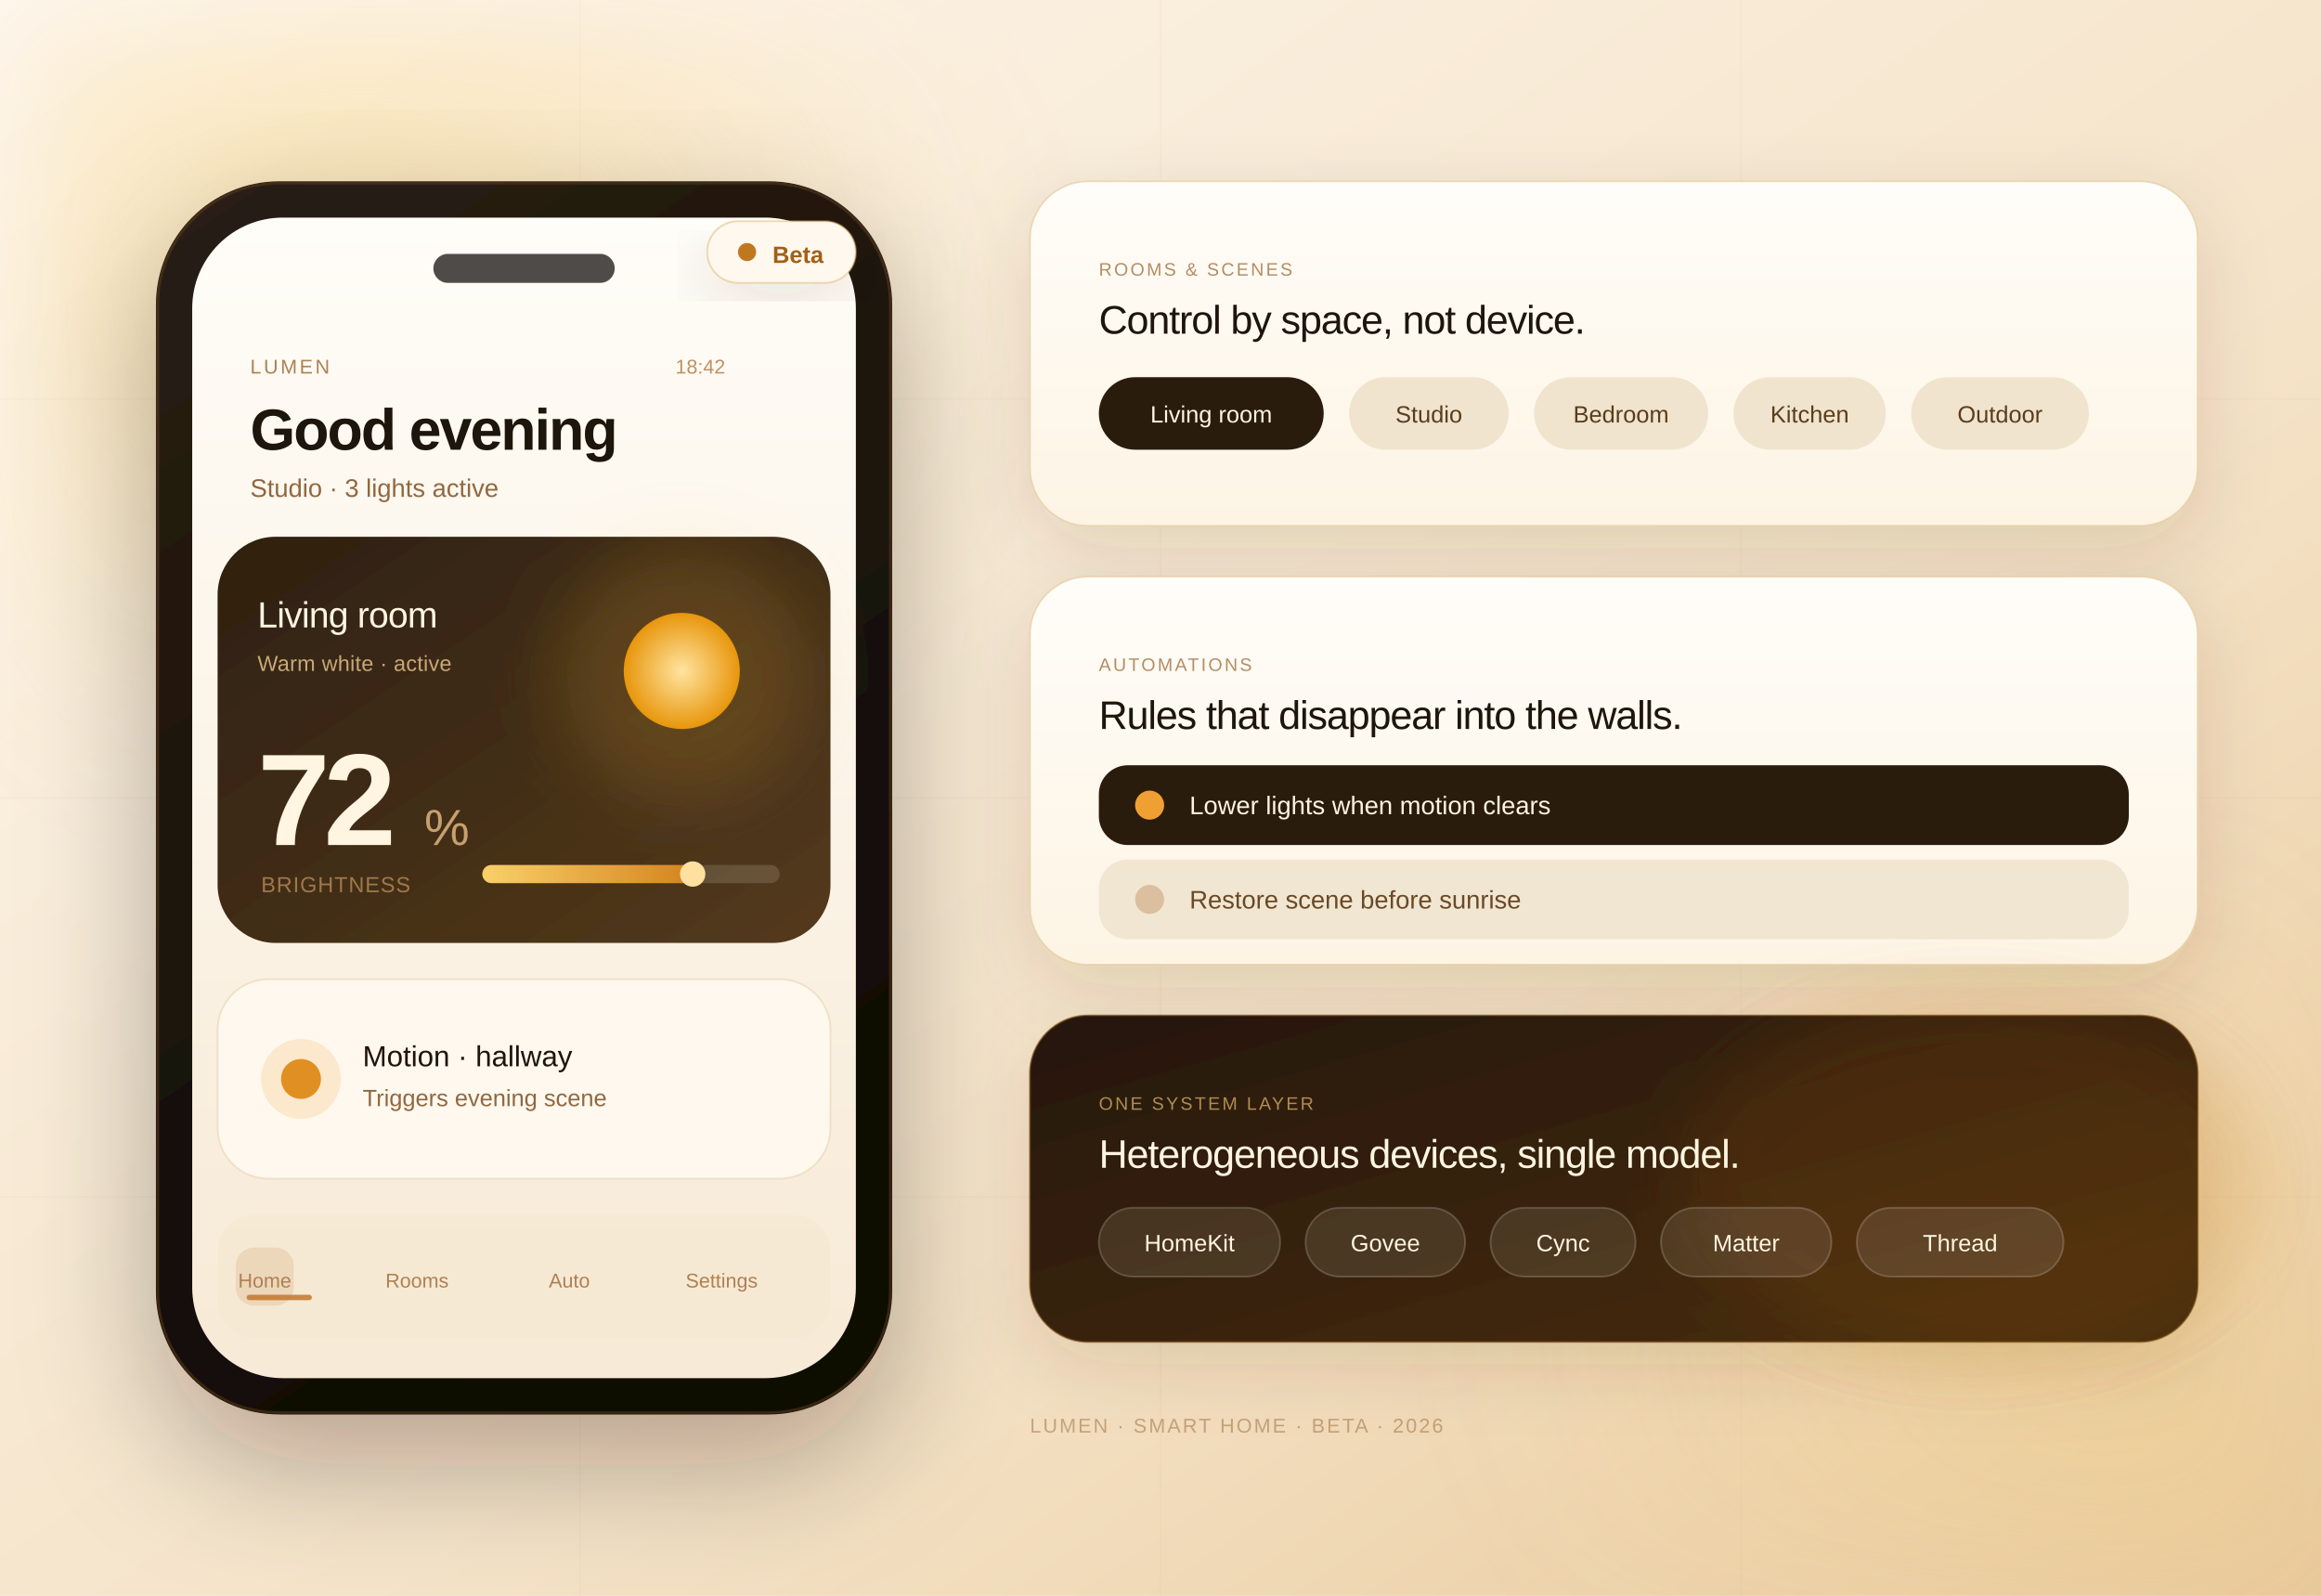
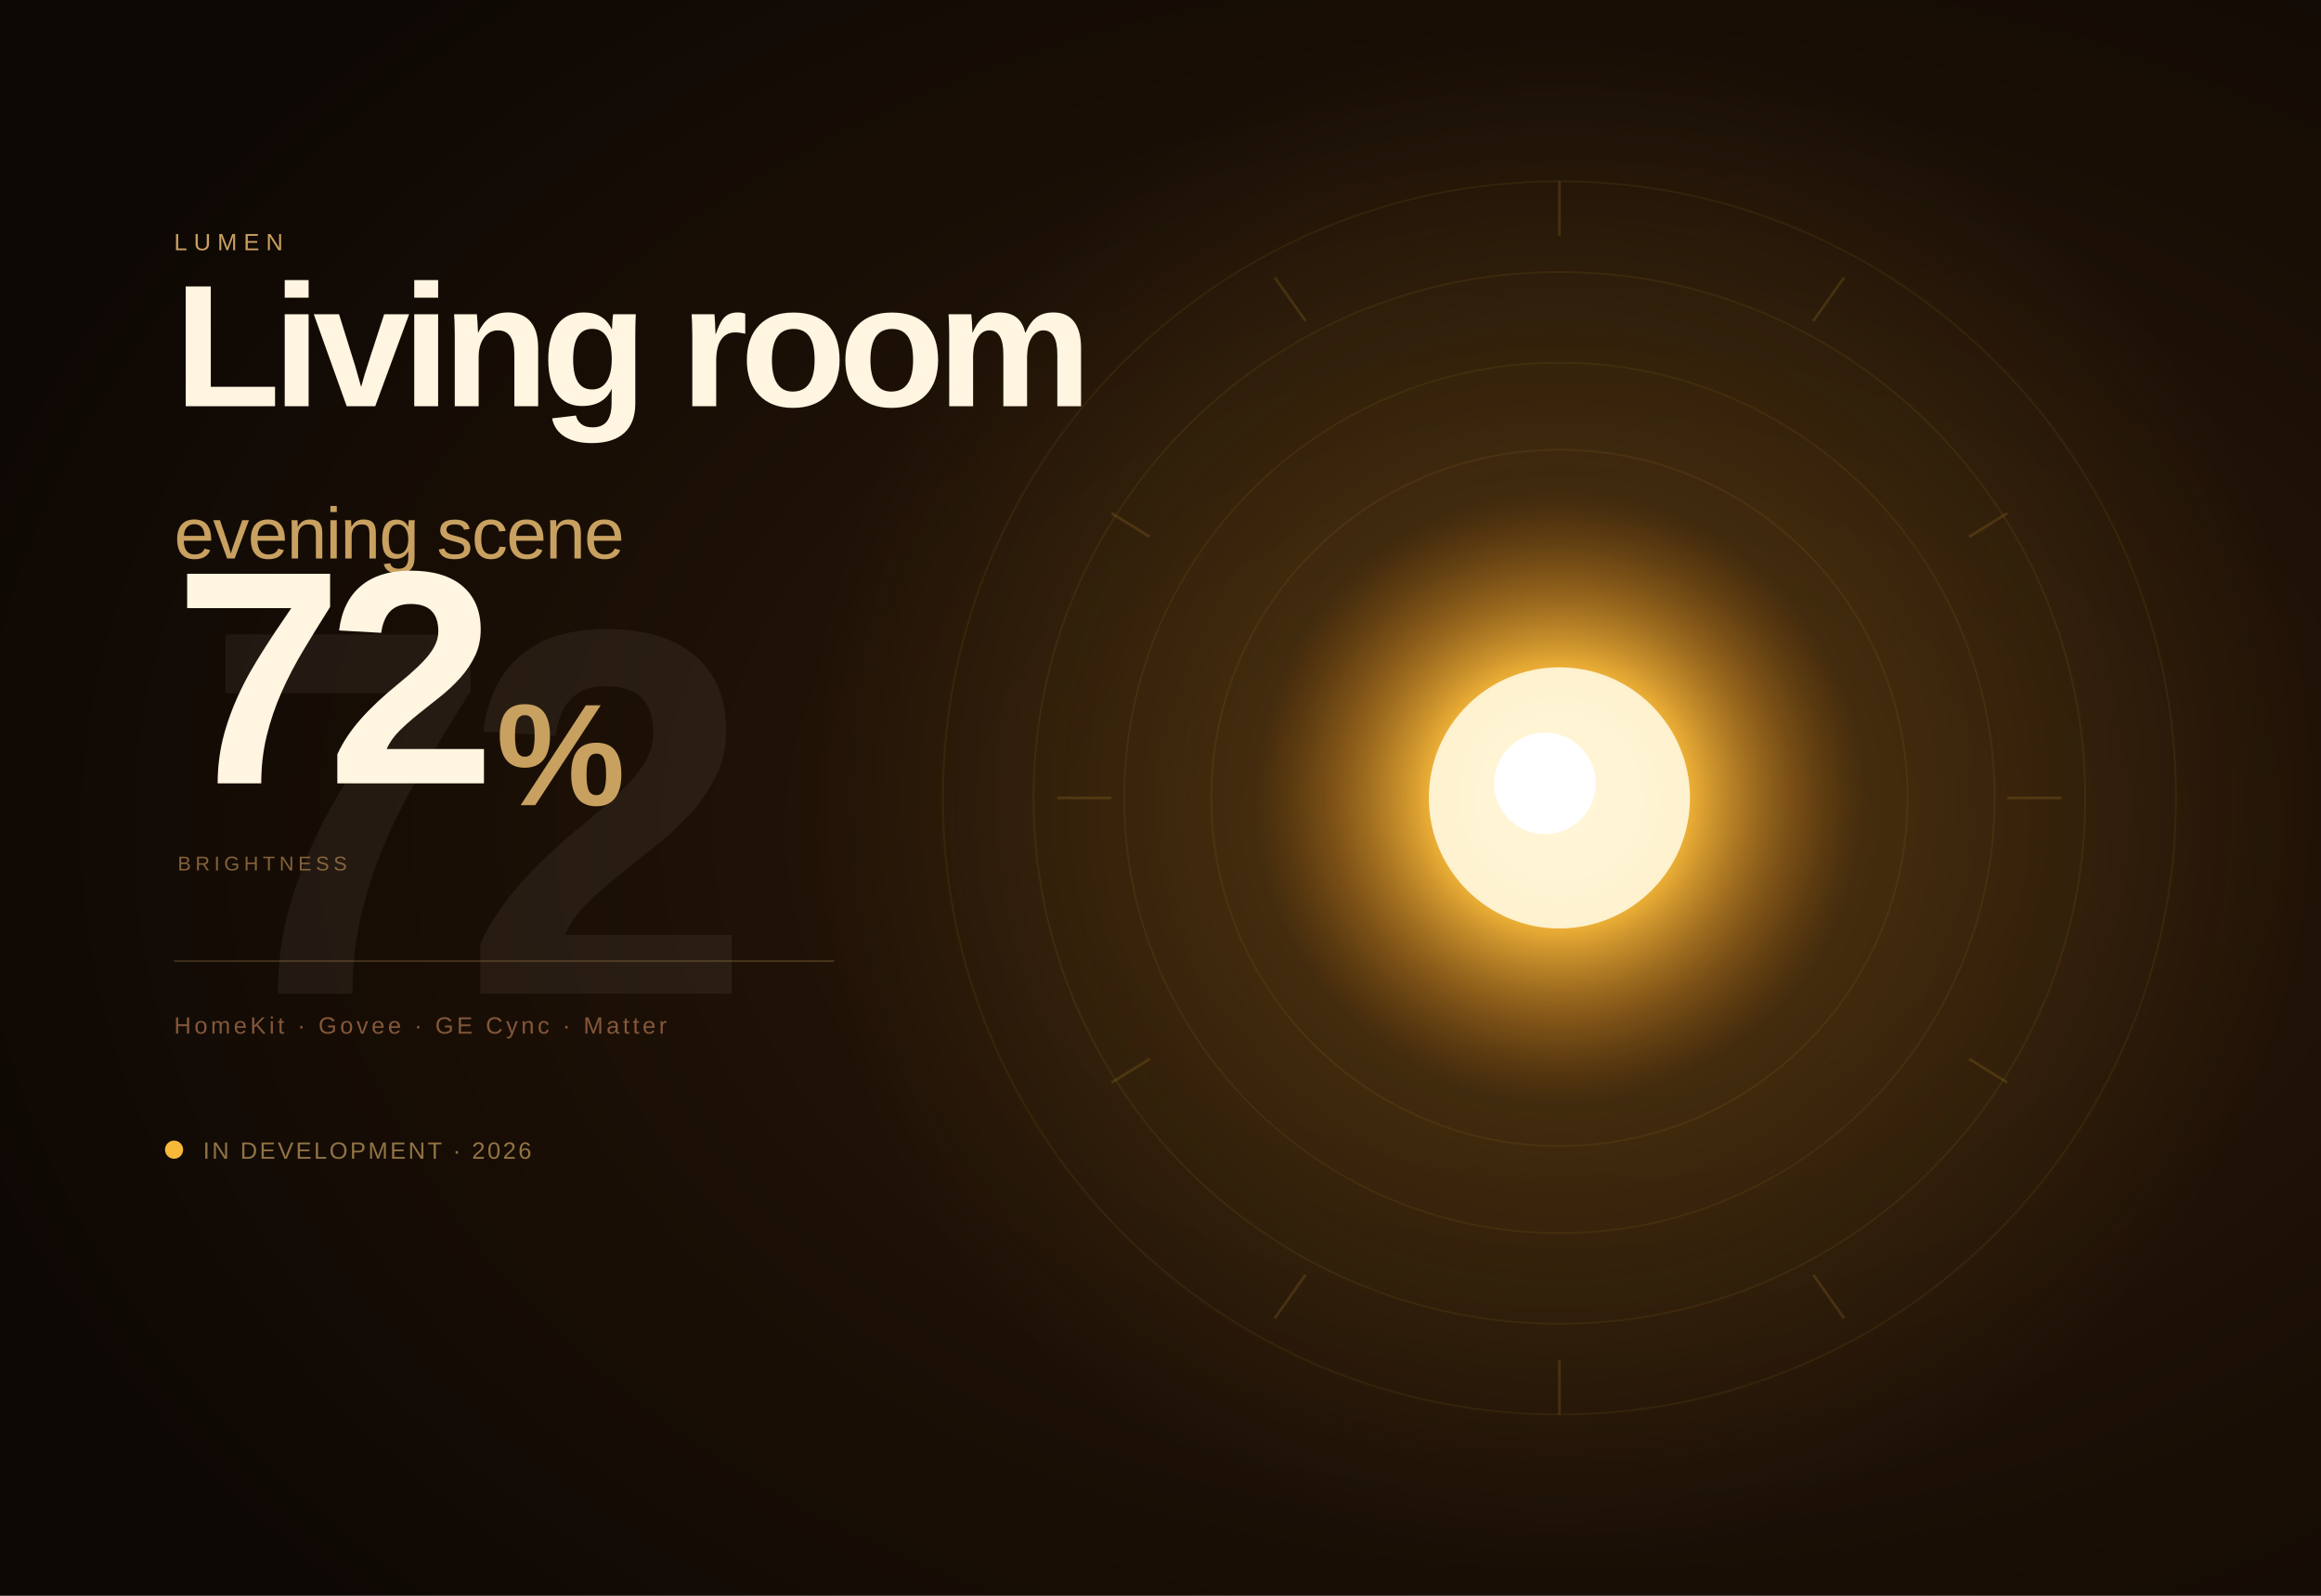
- <svg xmlns="http://www.w3.org/2000/svg" viewBox="0 0 1280 880" role="img" aria-labelledby="ltitle ldesc">
+ <svg xmlns="http://www.w3.org/2000/svg" viewBox="0 0 1280 880" role="img" aria-labelledby="lt ld">
  <defs>
-     <linearGradient id="bgGrad" x1="0" y1="0" x2="1" y2="1" gradientUnits="objectBoundingBox">
-       <stop offset="0%" stop-color="#fdf6ec" />
-       <stop offset="60%" stop-color="#f5e3c8" />
-       <stop offset="100%" stop-color="#e8c99a" />
-     </linearGradient>
-     <linearGradient id="phoneFrame" x1="0" y1="0" x2="0.4" y2="1">
-       <stop offset="0%" stop-color="#2a1f14" />
-       <stop offset="100%" stop-color="#0f0a05" />
-     </linearGradient>
-     <linearGradient id="phoneScreen" x1="0" y1="0" x2="0" y2="1">
-       <stop offset="0%" stop-color="#fffdf8" />
-       <stop offset="100%" stop-color="#f7ead6" />
-     </linearGradient>
-     <linearGradient id="roomCard" x1="0" y1="0" x2="1" y2="1">
-       <stop offset="0%" stop-color="#2e2010" />
-       <stop offset="100%" stop-color="#543a1c" />
-     </linearGradient>
-     <linearGradient id="amberH" x1="0" y1="0" x2="1" y2="0">
-       <stop offset="0%" stop-color="#f9d06a" />
-       <stop offset="100%" stop-color="#d4841e" />
-     </linearGradient>
-     <linearGradient id="protoCard" x1="0" y1="0" x2="1" y2="1">
-       <stop offset="0%" stop-color="#251608" />
-       <stop offset="100%" stop-color="#4a2e0e" />
-     </linearGradient>
-     <linearGradient id="cardBg" x1="0" y1="0" x2="0" y2="1">
-       <stop offset="0%" stop-color="#fffdf9" />
-       <stop offset="100%" stop-color="#fdf4e4" />
-     </linearGradient>
-     <radialGradient id="warmGlow1" cx="50%" cy="50%" r="50%">
-       <stop offset="0%" stop-color="#f7c95a" stop-opacity="0.38" />
-       <stop offset="100%" stop-color="#f7c95a" stop-opacity="0" />
+     <radialGradient id="bg" cx="68%" cy="52%" r="72%">
+       <stop offset="0%" stop-color="#2e1a08" />
+       <stop offset="100%" stop-color="#0e0804" />
    </radialGradient>
-     <radialGradient id="warmGlow2" cx="50%" cy="50%" r="50%">
-       <stop offset="0%" stop-color="#f4d07e" stop-opacity="0.26" />
-       <stop offset="100%" stop-color="#f4d07e" stop-opacity="0" />
+     <radialGradient id="orb" cx="50%" cy="50%" r="50%">
+       <stop offset="0%" stop-color="#ffe8a0" />
+       <stop offset="40%" stop-color="#f7b93a" />
+       <stop offset="100%" stop-color="#a05810" stop-opacity="0" />
    </radialGradient>
-     <radialGradient id="bulbGlow" cx="50%" cy="50%" r="50%">
-       <stop offset="0%" stop-color="#ffe4a0" />
-       <stop offset="100%" stop-color="#e8960c" />
+     <radialGradient id="halo" cx="50%" cy="50%" r="50%">
+       <stop offset="0%" stop-color="#f7b93a" stop-opacity="0.22" />
+       <stop offset="100%" stop-color="#f7b93a" stop-opacity="0" />
    </radialGradient>
-     <filter id="phoneShadow" x="-25%" y="-10%" width="150%" height="130%">
-       <feDropShadow dx="0" dy="28" stdDeviation="36" flood-color="#1a0d02" flood-opacity="0.30" />
-     </filter>
-     <filter id="cardShadow" x="-20%" y="-20%" width="140%" height="150%">
-       <feDropShadow dx="0" dy="12" stdDeviation="20" flood-color="#4a2e06" flood-opacity="0.13" />
-     </filter>
-     <filter id="glowFilter" x="-80%" y="-80%" width="260%" height="260%">
-       <feGaussianBlur stdDeviation="40" />
-     </filter>
-     <filter id="softGlow" x="-40%" y="-40%" width="180%" height="180%">
-       <feGaussianBlur stdDeviation="18" />
-     </filter>
-     <clipPath id="screenClip">
-       <rect x="118" y="148" width="342" height="608" rx="44" />
-     </clipPath>
  </defs>
-   <rect width="1280" height="880" fill="url(#bgGrad)" />
-   <ellipse cx="200" cy="160" rx="360" ry="280" fill="url(#warmGlow1)" filter="url(#glowFilter)" />
-   <ellipse cx="1160" cy="740" rx="340" ry="260" fill="url(#warmGlow2)" filter="url(#glowFilter)" />
-   <g stroke="#c09050" stroke-opacity="0.045" stroke-width="1">
-     <line x1="0" y1="220" x2="1280" y2="220" />
-     <line x1="0" y1="440" x2="1280" y2="440" />
-     <line x1="0" y1="660" x2="1280" y2="660" />
-     <line x1="320" y1="0" x2="320" y2="880" />
-     <line x1="640" y1="0" x2="640" y2="880" />
-     <line x1="960" y1="0" x2="960" y2="880" />
+   <rect width="1280" height="880" fill="url(#bg)" />
+   <circle cx="860" cy="440" r="420" fill="url(#halo)" />
+   <g fill="none" stroke="#f7b93a" stroke-opacity="0.07">
+     <circle cx="860" cy="440" r="340" />
+     <circle cx="860" cy="440" r="290" />
+     <circle cx="860" cy="440" r="240" />
+     <circle cx="860" cy="440" r="192" />
  </g>
-   <g filter="url(#phoneShadow)" transform="translate(86 100)">
-     <rect width="406" height="680" rx="68" fill="url(#phoneFrame)" />
-     <rect x="1" y="1" width="404" height="678" rx="67" fill="none" stroke="#5a3a18" stroke-opacity="0.55" stroke-width="1.5" />
-     <rect x="20" y="20" width="366" height="640" rx="50" fill="url(#phoneScreen)" />
-     <rect x="153" y="40" width="100" height="16" rx="8" fill="#0c0805" opacity="0.72" />
-     <text x="52" y="106" font-family="'SF Pro Display','Helvetica Neue',Arial,sans-serif" font-size="11" font-weight="500" letter-spacing="0.12em" fill="#a07540" opacity="0.9">LUMEN</text>
-     <text x="314" y="106" font-family="'SF Pro Text','Helvetica Neue',Arial,sans-serif" font-size="11" fill="#c09060" text-anchor="end">18:42</text>
-     <text x="52" y="148" font-family="'SF Pro Display','Helvetica Neue',Arial,sans-serif" font-size="32" font-weight="600" fill="#1e1208" letter-spacing="-0.03em">Good evening</text>
-     <text x="52" y="174" font-family="'SF Pro Text','Helvetica Neue',Arial,sans-serif" font-size="14" fill="#906840" font-weight="400">Studio · 3 lights active</text>
-     <rect x="34" y="196" width="338" height="224" rx="32" fill="url(#roomCard)" />
-     <circle cx="290" cy="270" r="70" fill="#f7b93a" opacity="0.16" filter="url(#softGlow)" />
-     <circle cx="290" cy="270" r="32" fill="url(#bulbGlow)" />
-     <text x="56" y="246" font-family="'SF Pro Display','Helvetica Neue',Arial,sans-serif" font-size="20" font-weight="500" fill="#fff5e0" letter-spacing="-0.02em">Living room</text>
-     <text x="56" y="270" font-family="'SF Pro Text','Helvetica Neue',Arial,sans-serif" font-size="12" fill="#c8a878" letter-spacing="0.01em">Warm white · active</text>
-     <text x="56" y="366" font-family="'SF Pro Display','Helvetica Neue',Arial,sans-serif" font-size="72" font-weight="600" fill="#fff5e0" letter-spacing="-0.05em">72</text>
-     <text x="148" y="366" font-family="'SF Pro Display','Helvetica Neue',Arial,sans-serif" font-size="28" fill="#c8a070" letter-spacing="-0.02em">%</text>
-     <text x="58" y="392" font-family="'SF Pro Text','Helvetica Neue',Arial,sans-serif" font-size="12" fill="#a07848" letter-spacing="0.04em">BRIGHTNESS</text>
-     <rect x="180" y="377" width="164" height="10" rx="5" fill="#ffffff" opacity="0.14" />
-     <rect x="180" y="377" width="116" height="10" rx="5" fill="url(#amberH)" />
-     <circle cx="296" cy="382" r="7" fill="#ffe0a0" />
-     <rect x="34" y="440" width="338" height="110" rx="28" fill="#fff8ee" stroke="#e8d4b2" stroke-opacity="0.6" stroke-width="1" />
-     <circle cx="80" cy="495" r="22" fill="#f0a030" opacity="0.18" />
-     <circle cx="80" cy="495" r="11" fill="#e09020" />
-     <text x="114" y="488" font-family="'SF Pro Display','Helvetica Neue',Arial,sans-serif" font-size="16" font-weight="500" fill="#1e1208">Motion · hallway</text>
-     <text x="114" y="510" font-family="'SF Pro Text','Helvetica Neue',Arial,sans-serif" font-size="13" fill="#906840">Triggers evening scene</text>
-     <rect x="34" y="570" width="338" height="68" rx="20" fill="#f5e8d0" opacity="0.6" />
-     <g transform="translate(60 590)" font-family="'SF Pro Text','Helvetica Neue',Arial,sans-serif" font-size="11" fill="#b08050" text-anchor="middle">
-       <rect x="-16" y="-2" width="32" height="32" rx="10" fill="#e8d0b0" opacity="0.7" />
-       <text x="0" y="20">Home</text>
-       <text x="84" y="20">Rooms</text>
-       <text x="168" y="20">Auto</text>
-       <text x="252" y="20">Settings</text>
-     </g>
-     <rect x="50" y="614" width="36" height="3" rx="1.5" fill="#c07020" opacity="0.8" />
+   <g stroke="#f7b93a" stroke-opacity="0.14" stroke-width="1.5">
+     <line x1="860" y1="100" x2="860" y2="130" />
+     <line x1="1017" y1="153" x2="1000" y2="177" />
+     <line x1="1107" y1="283" x2="1086" y2="296" />
+     <line x1="1137" y1="440" x2="1107" y2="440" />
+     <line x1="1107" y1="597" x2="1086" y2="584" />
+     <line x1="1017" y1="727" x2="1000" y2="703" />
+     <line x1="860" y1="780" x2="860" y2="750" />
+     <line x1="703" y1="727" x2="720" y2="703" />
+     <line x1="613" y1="597" x2="634" y2="584" />
+     <line x1="583" y1="440" x2="613" y2="440" />
+     <line x1="613" y1="283" x2="634" y2="296" />
+     <line x1="703" y1="153" x2="720" y2="177" />
  </g>
-   <g transform="translate(390 122)">
-     <rect width="82" height="34" rx="17" fill="#fff8ee" filter="url(#cardShadow)" />
-     <rect width="82" height="34" rx="17" fill="none" stroke="#dbb870" stroke-opacity="0.5" stroke-width="1" />
-     <circle cx="22" cy="17" r="5" fill="#c07820" />
-     <text x="36" y="23" font-family="'SF Pro Text','Helvetica Neue',Arial,sans-serif" font-size="13" font-weight="600" fill="#a06018">Beta</text>
-   </g>
-   <g filter="url(#cardShadow)" transform="translate(568 100)">
-     <rect width="644" height="190" rx="32" fill="url(#cardBg)" />
-     <rect width="644" height="190" rx="32" fill="none" stroke="#e0c898" stroke-opacity="0.6" stroke-width="1" />
-     <text x="38" y="52" font-family="'SF Pro Text','Helvetica Neue',Arial,sans-serif" font-size="10" font-weight="500" letter-spacing="0.12em" fill="#a07040" opacity="0.8">ROOMS &amp; SCENES</text>
-     <text x="38" y="84" font-family="'SF Pro Display','Helvetica Neue',Arial,sans-serif" font-size="22" font-weight="500" fill="#1e1208" letter-spacing="-0.025em">Control by space, not device.</text>
-     <g font-family="'SF Pro Text','Helvetica Neue',Arial,sans-serif" font-size="13" font-weight="500">
-       <rect x="38" y="108" width="124" height="40" rx="20" fill="#2a1c0c" />
-       <text x="100" y="133" fill="#fff5e0" text-anchor="middle">Living room</text>
-       <rect x="176" y="108" width="88" height="40" rx="20" fill="#f0e4ce" />
-       <text x="220" y="133" fill="#5a3c1c" text-anchor="middle">Studio</text>
-       <rect x="278" y="108" width="96" height="40" rx="20" fill="#f0e4ce" />
-       <text x="326" y="133" fill="#5a3c1c" text-anchor="middle">Bedroom</text>
-       <rect x="388" y="108" width="84" height="40" rx="20" fill="#f0e4ce" />
-       <text x="430" y="133" fill="#5a3c1c" text-anchor="middle">Kitchen</text>
-       <rect x="486" y="108" width="98" height="40" rx="20" fill="#f0e4ce" />
-       <text x="535" y="133" fill="#5a3c1c" text-anchor="middle">Outdoor</text>
-     </g>
-   </g>
-   <g filter="url(#cardShadow)" transform="translate(568 318)">
-     <rect width="644" height="214" rx="32" fill="url(#cardBg)" />
-     <rect width="644" height="214" rx="32" fill="none" stroke="#e0c898" stroke-opacity="0.6" stroke-width="1" />
-     <text x="38" y="52" font-family="'SF Pro Text','Helvetica Neue',Arial,sans-serif" font-size="10" font-weight="500" letter-spacing="0.12em" fill="#a07040" opacity="0.8">AUTOMATIONS</text>
-     <text x="38" y="84" font-family="'SF Pro Display','Helvetica Neue',Arial,sans-serif" font-size="22" font-weight="500" fill="#1e1208" letter-spacing="-0.025em">Rules that disappear into the walls.</text>
-     <rect x="38" y="104" width="568" height="44" rx="16" fill="#2a1c0c" />
-     <circle cx="66" cy="126" r="8" fill="#f0a030" />
-     <text x="88" y="131" font-family="'SF Pro Text','Helvetica Neue',Arial,sans-serif" font-size="14" fill="#fff5e0">Lower lights when motion clears</text>
-     <rect x="38" y="156" width="568" height="44" rx="16" fill="#ede0c8" opacity="0.7" />
-     <circle cx="66" cy="178" r="8" fill="#c09060" opacity="0.45" />
-     <text x="88" y="183" font-family="'SF Pro Text','Helvetica Neue',Arial,sans-serif" font-size="14" fill="#6a4828">Restore scene before sunrise</text>
-   </g>
-   <g filter="url(#cardShadow)" transform="translate(568 560)">
-     <rect width="644" height="180" rx="32" fill="url(#protoCard)" />
-     <rect width="644" height="180" rx="32" fill="none" stroke="#6a3e10" stroke-opacity="0.6" stroke-width="1" />
-     <ellipse cx="520" cy="90" rx="160" ry="100" fill="#c07018" opacity="0.12" filter="url(#softGlow)" />
-     <text x="38" y="52" font-family="'SF Pro Text','Helvetica Neue',Arial,sans-serif" font-size="10" font-weight="500" letter-spacing="0.12em" fill="#c8a060" opacity="0.85">ONE SYSTEM LAYER</text>
-     <text x="38" y="84" font-family="'SF Pro Display','Helvetica Neue',Arial,sans-serif" font-size="22" font-weight="500" fill="#fff5e0" letter-spacing="-0.025em">Heterogeneous devices, single model.</text>
-     <g font-family="'SF Pro Text','Helvetica Neue',Arial,sans-serif" font-size="13" font-weight="500">
-       <rect x="38" y="106" width="100" height="38" rx="19" fill="#ffffff" fill-opacity="0.10" />
-       <rect x="38" y="106" width="100" height="38" rx="19" fill="none" stroke="#ffffff" stroke-opacity="0.18" stroke-width="1" />
-       <text x="88" y="130" fill="#fff5e0" text-anchor="middle">HomeKit</text>
-       <rect x="152" y="106" width="88" height="38" rx="19" fill="#ffffff" fill-opacity="0.10" />
-       <rect x="152" y="106" width="88" height="38" rx="19" fill="none" stroke="#ffffff" stroke-opacity="0.18" stroke-width="1" />
-       <text x="196" y="130" fill="#fff5e0" text-anchor="middle">Govee</text>
-       <rect x="254" y="106" width="80" height="38" rx="19" fill="#ffffff" fill-opacity="0.10" />
-       <rect x="254" y="106" width="80" height="38" rx="19" fill="none" stroke="#ffffff" stroke-opacity="0.18" stroke-width="1" />
-       <text x="294" y="130" fill="#fff5e0" text-anchor="middle">Cync</text>
-       <rect x="348" y="106" width="94" height="38" rx="19" fill="#ffffff" fill-opacity="0.10" />
-       <rect x="348" y="106" width="94" height="38" rx="19" fill="none" stroke="#ffffff" stroke-opacity="0.18" stroke-width="1" />
-       <text x="395" y="130" fill="#fff5e0" text-anchor="middle">Matter</text>
-       <rect x="456" y="106" width="114" height="38" rx="19" fill="#ffffff" fill-opacity="0.10" />
-       <rect x="456" y="106" width="114" height="38" rx="19" fill="none" stroke="#ffffff" stroke-opacity="0.18" stroke-width="1" />
-       <text x="513" y="130" fill="#fff5e0" text-anchor="middle">Thread</text>
-     </g>
-   </g>
-   <text x="568" y="790" font-family="'SF Pro Text','Helvetica Neue',Arial,sans-serif" font-size="11" letter-spacing="0.10em" fill="#a07040" opacity="0.55">LUMEN · SMART HOME · BETA · 2026</text>
+   <circle cx="860" cy="440" r="168" fill="url(#orb)" />
+   <circle cx="860" cy="440" r="72" fill="#fff8e0" fill-opacity="0.9" />
+   <circle cx="852" cy="432" r="28" fill="#ffffff" />
+   <text x="112" y="548" font-family="'SF Pro Display','Helvetica Neue',Arial,sans-serif" font-size="288" font-weight="700" fill="#fff5e0" fill-opacity="0.06" letter-spacing="-0.06em">72</text>
+   <text x="96" y="138" font-family="'SF Pro Display','Helvetica Neue',Arial,sans-serif" font-size="13" font-weight="500" letter-spacing="0.28em" fill="#c8a060">LUMEN</text>
+   <text x="96" y="224" font-family="'SF Pro Display','Helvetica Neue',Arial,sans-serif" font-size="96" font-weight="600" fill="#fff5e0" letter-spacing="-0.045em">Living room</text>
+   <text x="96" y="308" font-family="'SF Pro Display','Helvetica Neue',Arial,sans-serif" font-size="40" font-weight="300" fill="#c8a060" letter-spacing="-0.02em">evening scene</text>
+   <text x="96" y="432" font-family="'SF Pro Display','Helvetica Neue',Arial,sans-serif" font-size="168" font-weight="700" fill="#fff5e0" letter-spacing="-0.055em">72<tspan font-size="80" fill="#c8a060" baseline-shift="-12">%</tspan>
+   </text>
+   <text x="98" y="480" font-family="'SF Pro Display','Helvetica Neue',Arial,sans-serif" font-size="11" font-weight="400" letter-spacing="0.22em" fill="#a07848" fill-opacity="0.8">BRIGHTNESS</text>
+   <line x1="96" y1="530" x2="460" y2="530" stroke="#c8a060" stroke-opacity="0.25" stroke-width="1" />
+   <text x="96" y="570" font-family="'SF Pro Display','Helvetica Neue',Arial,sans-serif" font-size="13" font-weight="400" letter-spacing="0.14em" fill="#906040" fill-opacity="0.9">HomeKit · Govee · GE Cync · Matter</text>
+   <circle cx="96" cy="634" r="5" fill="#f7b93a" />
+   <text x="112" y="639" font-family="'SF Pro Display','Helvetica Neue',Arial,sans-serif" font-size="13" font-weight="400" letter-spacing="0.10em" fill="#c8a060" fill-opacity="0.7">IN DEVELOPMENT · 2026</text>
</svg>
